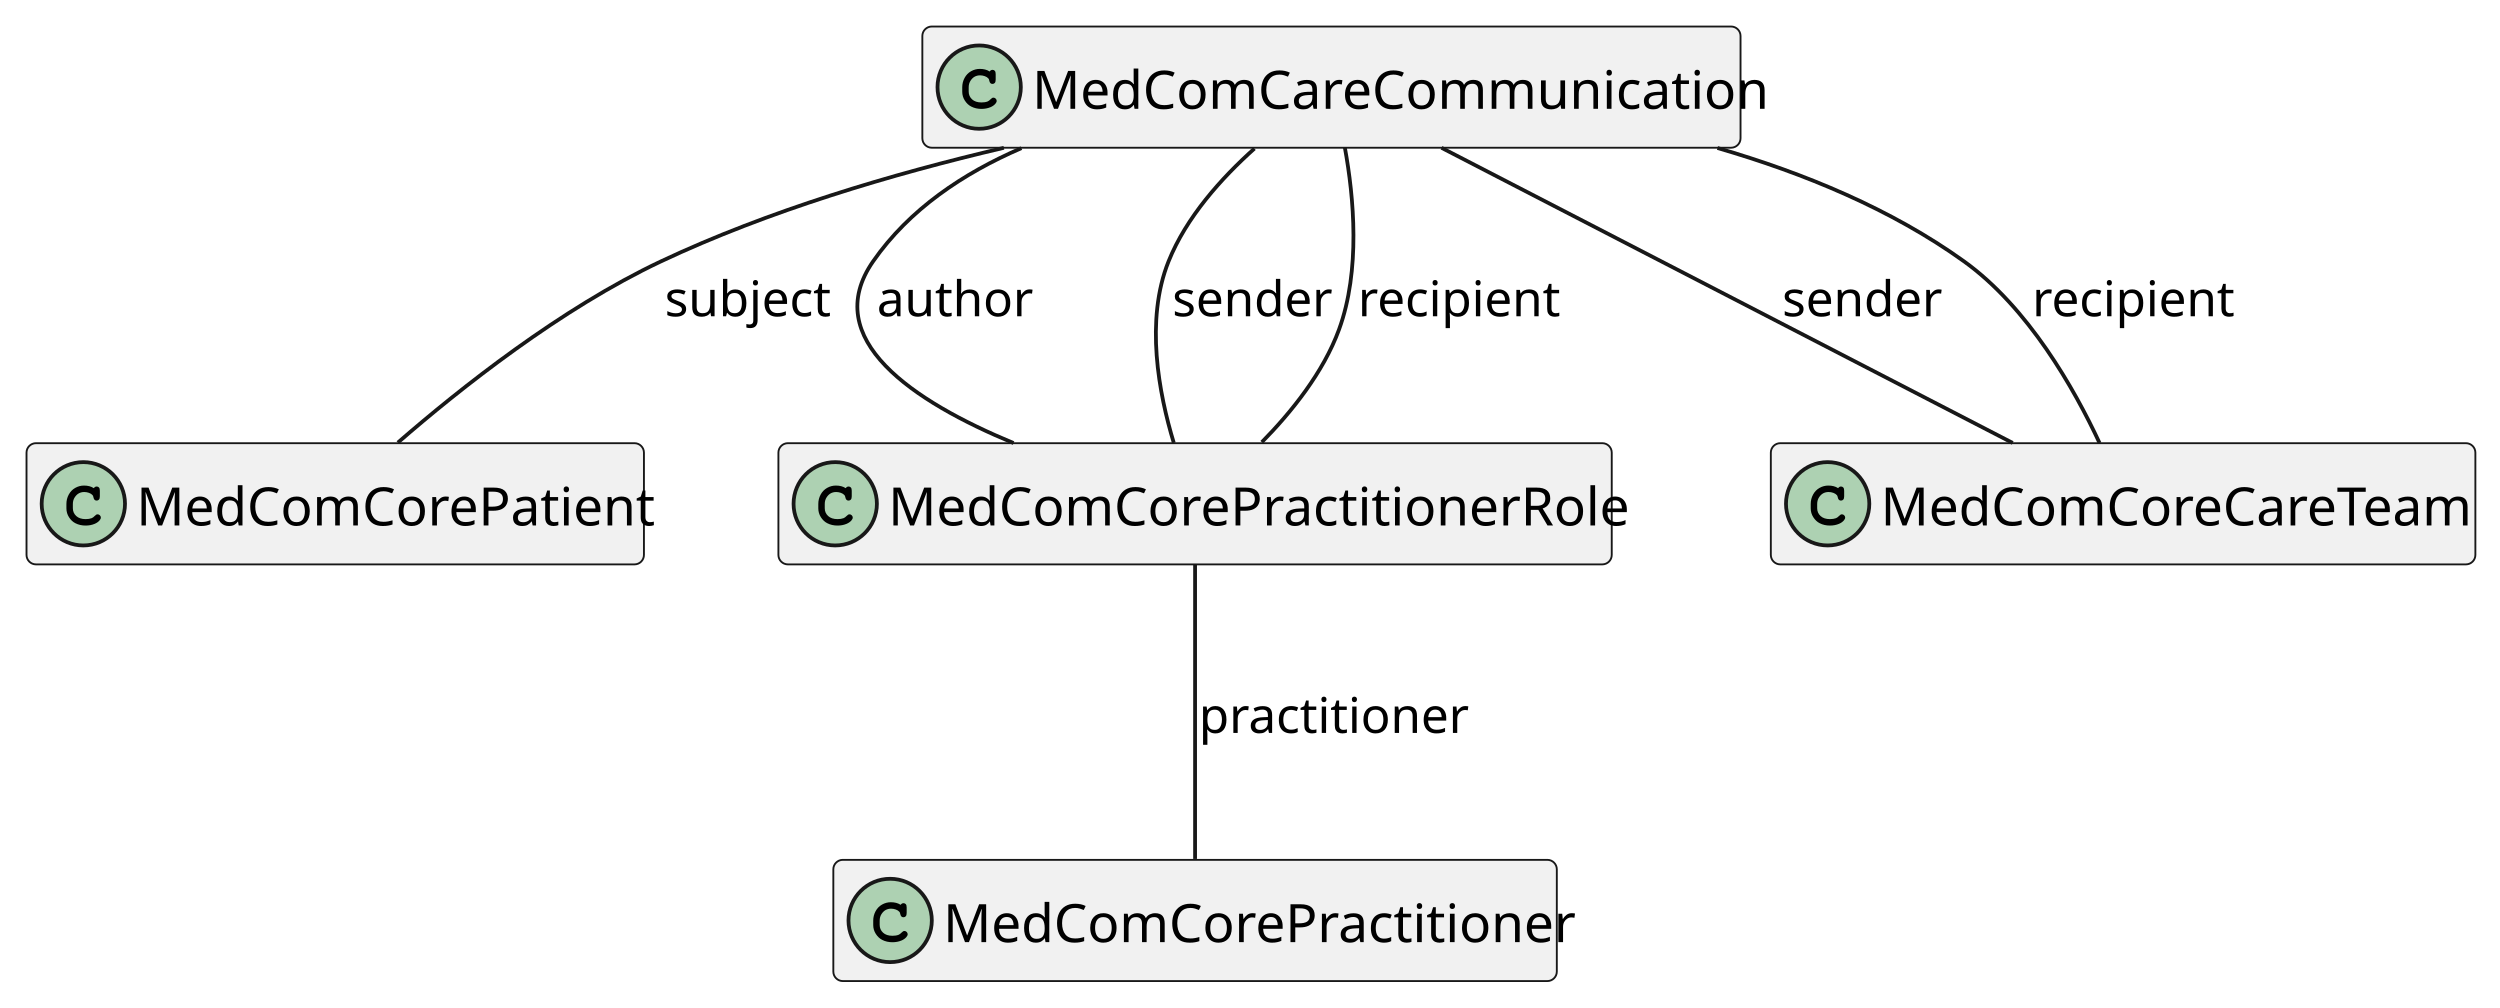
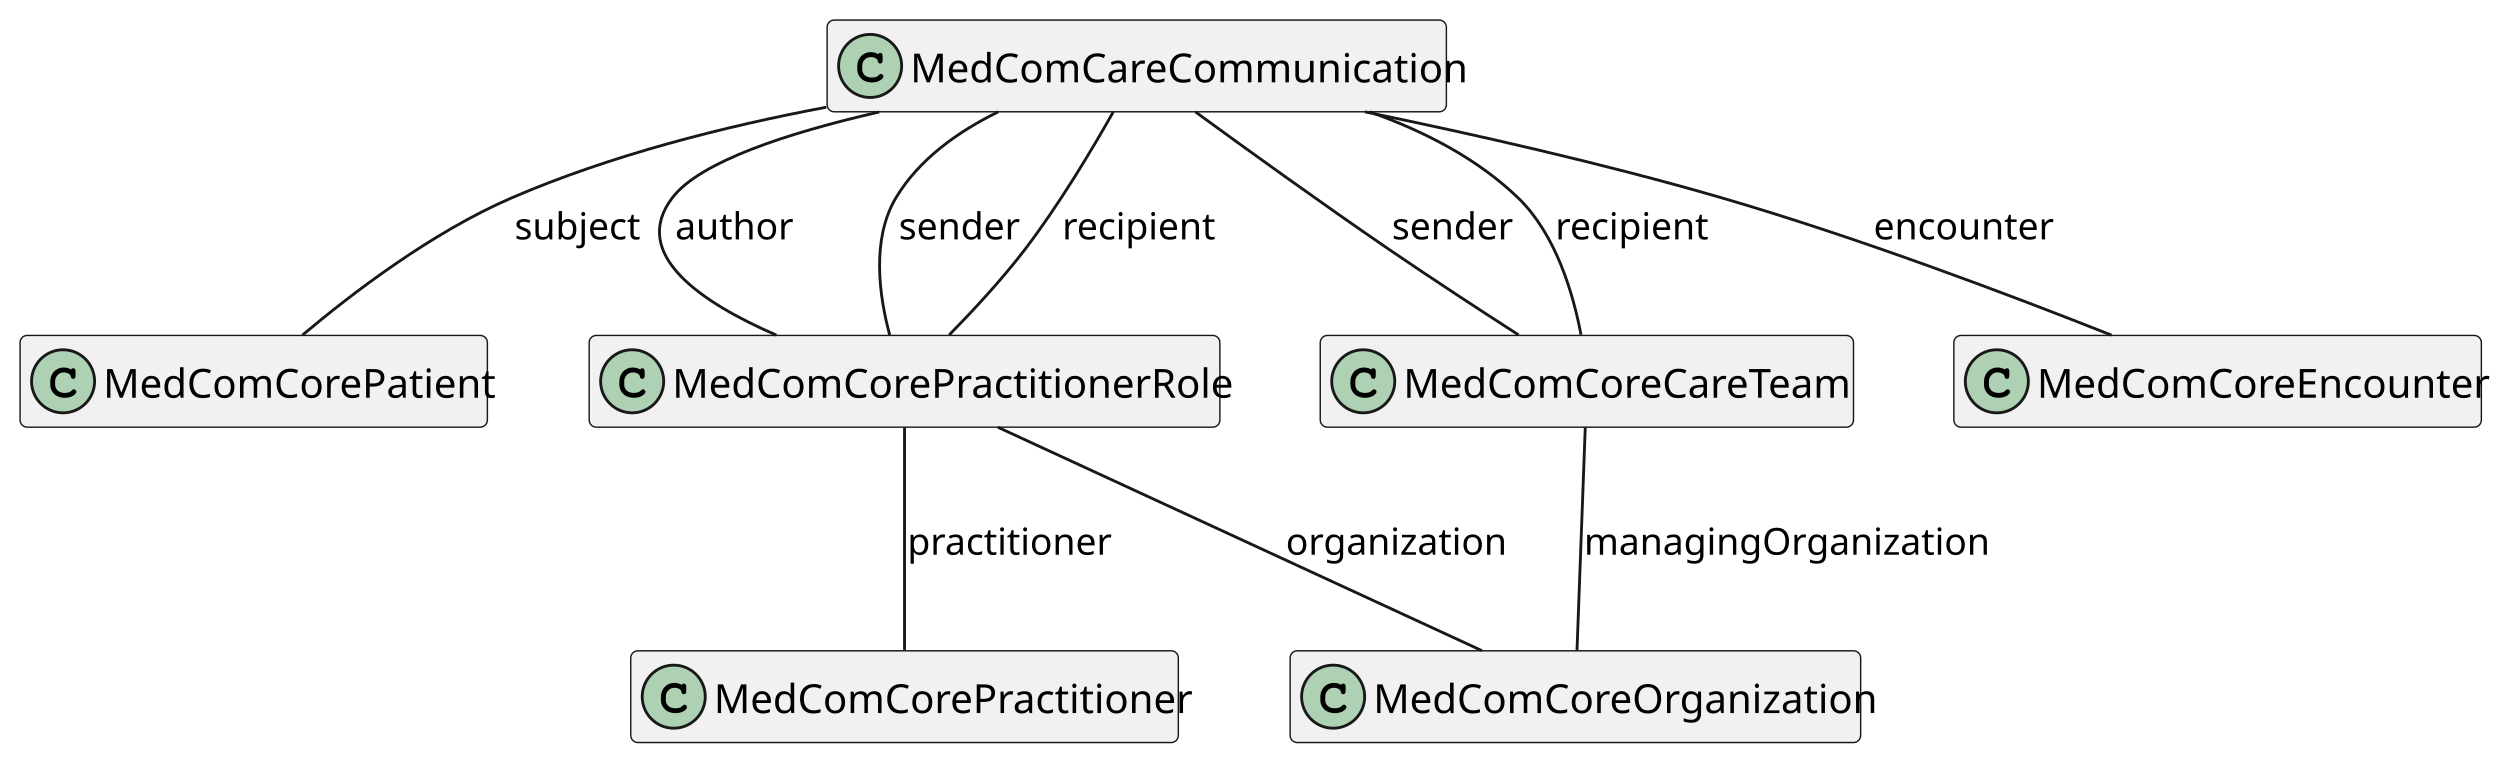
- <svg xmlns="http://www.w3.org/2000/svg" contentStyleType="text/css" height="266px" preserveAspectRatio="none" style="width:660px;height:266px;background:#FFFFFF;" version="1.1" viewBox="0 0 660 266" width="660px" zoomAndPan="magnify">
+ <svg xmlns="http://www.w3.org/2000/svg" contentStyleType="text/css" height="266px" preserveAspectRatio="none" style="width:872px;height:266px;background:#FFFFFF;" version="1.1" viewBox="0 0 872 266" width="872px" zoomAndPan="magnify">
  <defs />
  <g>
    <g id="elem_communication">
-       <rect codeLine="4" fill="#F1F1F1" height="32" id="communication" rx="2.5" ry="2.5" style="stroke:#181818;stroke-width:0.5;" width="216" x="243.5" y="7" />
-       <ellipse cx="258.5" cy="23" fill="#ADD1B2" rx="11" ry="11" style="stroke:#181818;stroke-width:1.0;" />
-       <path d="M261.266,18.875 Q261.422,18.656 261.609,18.547 Q261.797,18.438 262.016,18.438 Q262.391,18.438 262.625,18.695 Q262.859,18.953 262.859,19.562 L262.859,21.016 Q262.859,21.625 262.625,21.891 Q262.391,22.156 262.016,22.156 Q261.672,22.156 261.469,21.953 Q261.266,21.766 261.156,21.25 Q261.109,20.891 260.922,20.703 Q260.594,20.328 259.984,20.109 Q259.375,19.891 258.75,19.891 Q257.984,19.891 257.352,20.219 Q256.719,20.547 256.227,21.297 Q255.734,22.047 255.734,23.078 L255.734,24.172 Q255.734,25.406 256.625,26.227 Q257.516,27.047 259.109,27.047 Q260.047,27.047 260.703,26.797 Q261.094,26.641 261.516,26.203 Q261.781,25.938 261.93,25.859 Q262.078,25.781 262.281,25.781 Q262.609,25.781 262.867,26.039 Q263.125,26.297 263.125,26.641 Q263.125,26.984 262.781,27.391 Q262.281,27.969 261.484,28.297 Q260.406,28.75 259.109,28.75 Q257.594,28.75 256.391,28.125 Q255.406,27.625 254.719,26.555 Q254.031,25.484 254.031,24.203 L254.031,23.047 Q254.031,21.719 254.648,20.57 Q255.266,19.422 256.359,18.805 Q257.453,18.188 258.688,18.188 Q259.422,18.188 260.07,18.352 Q260.719,18.516 261.266,18.875 Z " fill="#000000" />
-       <text fill="#000000" font-family="sans-serif" font-size="14" lengthAdjust="spacing" textLength="184" x="272.5" y="28.729">MedComCareCommunication</text>
+       <rect codeLine="4" fill="#F1F1F1" height="32" id="communication" rx="2.5" ry="2.5" style="stroke:#181818;stroke-width:0.5;" width="216" x="288.5" y="7" />
+       <ellipse cx="303.5" cy="23" fill="#ADD1B2" rx="11" ry="11" style="stroke:#181818;stroke-width:1.0;" />
+       <path d="M306.266,18.875 Q306.422,18.656 306.609,18.547 Q306.797,18.438 307.016,18.438 Q307.391,18.438 307.625,18.703 Q307.859,18.953 307.859,19.562 L307.859,21.016 Q307.859,21.625 307.625,21.891 Q307.391,22.156 307.016,22.156 Q306.672,22.156 306.469,21.953 Q306.266,21.766 306.156,21.25 Q306.109,20.891 305.922,20.703 Q305.594,20.328 304.984,20.109 Q304.375,19.891 303.75,19.891 Q302.984,19.891 302.344,20.219 Q301.719,20.547 301.219,21.297 Q300.734,22.047 300.734,23.078 L300.734,24.172 Q300.734,25.406 301.625,26.234 Q302.516,27.047 304.109,27.047 Q305.047,27.047 305.703,26.797 Q306.094,26.641 306.516,26.203 Q306.781,25.938 306.922,25.859 Q307.078,25.781 307.281,25.781 Q307.609,25.781 307.859,26.047 Q308.125,26.297 308.125,26.641 Q308.125,26.984 307.781,27.391 Q307.281,27.969 306.484,28.297 Q305.406,28.75 304.109,28.75 Q302.594,28.75 301.391,28.125 Q300.406,27.625 299.719,26.562 Q299.031,25.484 299.031,24.203 L299.031,23.047 Q299.031,21.719 299.641,20.578 Q300.266,19.422 301.359,18.812 Q302.453,18.188 303.688,18.188 Q304.422,18.188 305.062,18.359 Q305.719,18.516 306.266,18.875 Z " fill="#000000" />
+       <text fill="#000000" font-family="sans-serif" font-size="14" lengthAdjust="spacing" textLength="184" x="317.5" y="28.729">MedComCareCommunication</text>
    </g>
    <g id="elem_patient">
      <rect codeLine="5" fill="#F1F1F1" height="32" id="patient" rx="2.5" ry="2.5" style="stroke:#181818;stroke-width:0.5;" width="163" x="7" y="117" />
      <ellipse cx="22" cy="133" fill="#ADD1B2" rx="11" ry="11" style="stroke:#181818;stroke-width:1.0;" />
-       <path d="M24.766,128.875 Q24.922,128.656 25.109,128.547 Q25.297,128.438 25.516,128.438 Q25.891,128.438 26.125,128.695 Q26.359,128.953 26.359,129.562 L26.359,131.016 Q26.359,131.625 26.125,131.891 Q25.891,132.156 25.516,132.156 Q25.172,132.156 24.969,131.953 Q24.766,131.766 24.656,131.25 Q24.609,130.891 24.422,130.703 Q24.094,130.328 23.484,130.109 Q22.875,129.891 22.25,129.891 Q21.484,129.891 20.852,130.219 Q20.219,130.547 19.727,131.297 Q19.234,132.047 19.234,133.078 L19.234,134.172 Q19.234,135.406 20.125,136.227 Q21.016,137.047 22.609,137.047 Q23.547,137.047 24.203,136.797 Q24.594,136.641 25.016,136.203 Q25.281,135.938 25.43,135.859 Q25.578,135.781 25.781,135.781 Q26.109,135.781 26.367,136.039 Q26.625,136.297 26.625,136.641 Q26.625,136.984 26.281,137.391 Q25.781,137.969 24.984,138.297 Q23.906,138.75 22.609,138.75 Q21.094,138.75 19.891,138.125 Q18.906,137.625 18.219,136.555 Q17.531,135.484 17.531,134.203 L17.531,133.047 Q17.531,131.719 18.148,130.57 Q18.766,129.422 19.859,128.805 Q20.953,128.188 22.188,128.188 Q22.922,128.188 23.57,128.352 Q24.219,128.516 24.766,128.875 Z " fill="#000000" />
+       <path d="M24.766,128.875 Q24.922,128.656 25.109,128.547 Q25.297,128.438 25.516,128.438 Q25.891,128.438 26.125,128.703 Q26.359,128.953 26.359,129.562 L26.359,131.016 Q26.359,131.625 26.125,131.891 Q25.891,132.156 25.516,132.156 Q25.172,132.156 24.969,131.953 Q24.766,131.766 24.656,131.25 Q24.609,130.891 24.422,130.703 Q24.094,130.328 23.484,130.109 Q22.875,129.891 22.25,129.891 Q21.484,129.891 20.844,130.219 Q20.219,130.547 19.719,131.297 Q19.234,132.047 19.234,133.078 L19.234,134.172 Q19.234,135.406 20.125,136.234 Q21.016,137.047 22.609,137.047 Q23.547,137.047 24.203,136.797 Q24.594,136.641 25.016,136.203 Q25.281,135.938 25.422,135.859 Q25.578,135.781 25.781,135.781 Q26.109,135.781 26.359,136.047 Q26.625,136.297 26.625,136.641 Q26.625,136.984 26.281,137.391 Q25.781,137.969 24.984,138.297 Q23.906,138.75 22.609,138.75 Q21.094,138.75 19.891,138.125 Q18.906,137.625 18.219,136.562 Q17.531,135.484 17.531,134.203 L17.531,133.047 Q17.531,131.719 18.141,130.578 Q18.766,129.422 19.859,128.812 Q20.953,128.188 22.188,128.188 Q22.922,128.188 23.562,128.359 Q24.219,128.516 24.766,128.875 Z " fill="#000000" />
      <text fill="#000000" font-family="sans-serif" font-size="14" lengthAdjust="spacing" textLength="131" x="36" y="138.728">MedComCorePatient</text>
    </g>
    <g id="elem_pracRole">
      <rect codeLine="6" fill="#F1F1F1" height="32" id="pracRole" rx="2.5" ry="2.5" style="stroke:#181818;stroke-width:0.5;" width="220" x="205.5" y="117" />
      <ellipse cx="220.5" cy="133" fill="#ADD1B2" rx="11" ry="11" style="stroke:#181818;stroke-width:1.0;" />
-       <path d="M223.266,128.875 Q223.422,128.656 223.609,128.547 Q223.797,128.438 224.016,128.438 Q224.391,128.438 224.625,128.695 Q224.859,128.953 224.859,129.562 L224.859,131.016 Q224.859,131.625 224.625,131.891 Q224.391,132.156 224.016,132.156 Q223.672,132.156 223.469,131.953 Q223.266,131.766 223.156,131.25 Q223.109,130.891 222.922,130.703 Q222.594,130.328 221.984,130.109 Q221.375,129.891 220.75,129.891 Q219.984,129.891 219.352,130.219 Q218.719,130.547 218.227,131.297 Q217.734,132.047 217.734,133.078 L217.734,134.172 Q217.734,135.406 218.625,136.227 Q219.516,137.047 221.109,137.047 Q222.047,137.047 222.703,136.797 Q223.094,136.641 223.516,136.203 Q223.781,135.938 223.93,135.859 Q224.078,135.781 224.281,135.781 Q224.609,135.781 224.867,136.039 Q225.125,136.297 225.125,136.641 Q225.125,136.984 224.781,137.391 Q224.281,137.969 223.484,138.297 Q222.406,138.75 221.109,138.75 Q219.594,138.75 218.391,138.125 Q217.406,137.625 216.719,136.555 Q216.031,135.484 216.031,134.203 L216.031,133.047 Q216.031,131.719 216.648,130.57 Q217.266,129.422 218.359,128.805 Q219.453,128.188 220.688,128.188 Q221.422,128.188 222.07,128.352 Q222.719,128.516 223.266,128.875 Z " fill="#000000" />
+       <path d="M223.266,128.875 Q223.422,128.656 223.609,128.547 Q223.797,128.438 224.016,128.438 Q224.391,128.438 224.625,128.703 Q224.859,128.953 224.859,129.562 L224.859,131.016 Q224.859,131.625 224.625,131.891 Q224.391,132.156 224.016,132.156 Q223.672,132.156 223.469,131.953 Q223.266,131.766 223.156,131.25 Q223.109,130.891 222.922,130.703 Q222.594,130.328 221.984,130.109 Q221.375,129.891 220.75,129.891 Q219.984,129.891 219.344,130.219 Q218.719,130.547 218.219,131.297 Q217.734,132.047 217.734,133.078 L217.734,134.172 Q217.734,135.406 218.625,136.234 Q219.516,137.047 221.109,137.047 Q222.047,137.047 222.703,136.797 Q223.094,136.641 223.516,136.203 Q223.781,135.938 223.922,135.859 Q224.078,135.781 224.281,135.781 Q224.609,135.781 224.859,136.047 Q225.125,136.297 225.125,136.641 Q225.125,136.984 224.781,137.391 Q224.281,137.969 223.484,138.297 Q222.406,138.75 221.109,138.75 Q219.594,138.75 218.391,138.125 Q217.406,137.625 216.719,136.562 Q216.031,135.484 216.031,134.203 L216.031,133.047 Q216.031,131.719 216.641,130.578 Q217.266,129.422 218.359,128.812 Q219.453,128.188 220.688,128.188 Q221.422,128.188 222.062,128.359 Q222.719,128.516 223.266,128.875 Z " fill="#000000" />
      <text fill="#000000" font-family="sans-serif" font-size="14" lengthAdjust="spacing" textLength="188" x="234.5" y="138.728">MedComCorePractitionerRole</text>
    </g>
    <g id="elem_careteam">
-       <rect codeLine="7" fill="#F1F1F1" height="32" id="careteam" rx="2.5" ry="2.5" style="stroke:#181818;stroke-width:0.5;" width="186" x="467.5" y="117" />
-       <ellipse cx="482.5" cy="133" fill="#ADD1B2" rx="11" ry="11" style="stroke:#181818;stroke-width:1.0;" />
-       <path d="M485.266,128.875 Q485.422,128.656 485.609,128.547 Q485.797,128.438 486.016,128.438 Q486.391,128.438 486.625,128.695 Q486.859,128.953 486.859,129.562 L486.859,131.016 Q486.859,131.625 486.625,131.891 Q486.391,132.156 486.016,132.156 Q485.672,132.156 485.469,131.953 Q485.266,131.766 485.156,131.25 Q485.109,130.891 484.922,130.703 Q484.594,130.328 483.984,130.109 Q483.375,129.891 482.75,129.891 Q481.984,129.891 481.352,130.219 Q480.719,130.547 480.227,131.297 Q479.734,132.047 479.734,133.078 L479.734,134.172 Q479.734,135.406 480.625,136.227 Q481.516,137.047 483.109,137.047 Q484.047,137.047 484.703,136.797 Q485.094,136.641 485.516,136.203 Q485.781,135.938 485.93,135.859 Q486.078,135.781 486.281,135.781 Q486.609,135.781 486.867,136.039 Q487.125,136.297 487.125,136.641 Q487.125,136.984 486.781,137.391 Q486.281,137.969 485.484,138.297 Q484.406,138.75 483.109,138.75 Q481.594,138.75 480.391,138.125 Q479.406,137.625 478.719,136.555 Q478.031,135.484 478.031,134.203 L478.031,133.047 Q478.031,131.719 478.648,130.57 Q479.266,129.422 480.359,128.805 Q481.453,128.188 482.688,128.188 Q483.422,128.188 484.07,128.352 Q484.719,128.516 485.266,128.875 Z " fill="#000000" />
-       <text fill="#000000" font-family="sans-serif" font-size="14" lengthAdjust="spacing" textLength="154" x="496.5" y="138.728">MedComCoreCareTeam</text>
+       <rect codeLine="7" fill="#F1F1F1" height="32" id="careteam" rx="2.5" ry="2.5" style="stroke:#181818;stroke-width:0.5;" width="186" x="460.5" y="117" />
+       <ellipse cx="475.5" cy="133" fill="#ADD1B2" rx="11" ry="11" style="stroke:#181818;stroke-width:1.0;" />
+       <path d="M478.266,128.875 Q478.422,128.656 478.609,128.547 Q478.797,128.438 479.016,128.438 Q479.391,128.438 479.625,128.703 Q479.859,128.953 479.859,129.562 L479.859,131.016 Q479.859,131.625 479.625,131.891 Q479.391,132.156 479.016,132.156 Q478.672,132.156 478.469,131.953 Q478.266,131.766 478.156,131.25 Q478.109,130.891 477.922,130.703 Q477.594,130.328 476.984,130.109 Q476.375,129.891 475.75,129.891 Q474.984,129.891 474.344,130.219 Q473.719,130.547 473.219,131.297 Q472.734,132.047 472.734,133.078 L472.734,134.172 Q472.734,135.406 473.625,136.234 Q474.516,137.047 476.109,137.047 Q477.047,137.047 477.703,136.797 Q478.094,136.641 478.516,136.203 Q478.781,135.938 478.922,135.859 Q479.078,135.781 479.281,135.781 Q479.609,135.781 479.859,136.047 Q480.125,136.297 480.125,136.641 Q480.125,136.984 479.781,137.391 Q479.281,137.969 478.484,138.297 Q477.406,138.75 476.109,138.75 Q474.594,138.75 473.391,138.125 Q472.406,137.625 471.719,136.562 Q471.031,135.484 471.031,134.203 L471.031,133.047 Q471.031,131.719 471.641,130.578 Q472.266,129.422 473.359,128.812 Q474.453,128.188 475.688,128.188 Q476.422,128.188 477.062,128.359 Q477.719,128.516 478.266,128.875 Z " fill="#000000" />
+       <text fill="#000000" font-family="sans-serif" font-size="14" lengthAdjust="spacing" textLength="154" x="489.5" y="138.728">MedComCoreCareTeam</text>
    </g>
    <g id="elem_author">
      <rect codeLine="8" fill="#F1F1F1" height="32" id="author" rx="2.5" ry="2.5" style="stroke:#181818;stroke-width:0.5;" width="191" x="220" y="227" />
      <ellipse cx="235" cy="243" fill="#ADD1B2" rx="11" ry="11" style="stroke:#181818;stroke-width:1.0;" />
-       <path d="M237.766,238.875 Q237.922,238.656 238.109,238.547 Q238.297,238.438 238.516,238.438 Q238.891,238.438 239.125,238.695 Q239.359,238.953 239.359,239.562 L239.359,241.016 Q239.359,241.625 239.125,241.891 Q238.891,242.156 238.516,242.156 Q238.172,242.156 237.969,241.953 Q237.766,241.766 237.656,241.25 Q237.609,240.891 237.422,240.703 Q237.094,240.328 236.484,240.109 Q235.875,239.891 235.25,239.891 Q234.484,239.891 233.852,240.219 Q233.219,240.547 232.727,241.297 Q232.234,242.047 232.234,243.078 L232.234,244.172 Q232.234,245.406 233.125,246.227 Q234.016,247.047 235.609,247.047 Q236.547,247.047 237.203,246.797 Q237.594,246.641 238.016,246.203 Q238.281,245.938 238.43,245.859 Q238.578,245.781 238.781,245.781 Q239.109,245.781 239.367,246.039 Q239.625,246.297 239.625,246.641 Q239.625,246.984 239.281,247.391 Q238.781,247.969 237.984,248.297 Q236.906,248.75 235.609,248.75 Q234.094,248.75 232.891,248.125 Q231.906,247.625 231.219,246.555 Q230.531,245.484 230.531,244.203 L230.531,243.047 Q230.531,241.719 231.148,240.57 Q231.766,239.422 232.859,238.805 Q233.953,238.188 235.188,238.188 Q235.922,238.188 236.57,238.352 Q237.219,238.516 237.766,238.875 Z " fill="#000000" />
+       <path d="M237.766,238.875 Q237.922,238.656 238.109,238.547 Q238.297,238.438 238.516,238.438 Q238.891,238.438 239.125,238.703 Q239.359,238.953 239.359,239.562 L239.359,241.016 Q239.359,241.625 239.125,241.891 Q238.891,242.156 238.516,242.156 Q238.172,242.156 237.969,241.953 Q237.766,241.766 237.656,241.25 Q237.609,240.891 237.422,240.703 Q237.094,240.328 236.484,240.109 Q235.875,239.891 235.25,239.891 Q234.484,239.891 233.844,240.219 Q233.219,240.547 232.719,241.297 Q232.234,242.047 232.234,243.078 L232.234,244.172 Q232.234,245.406 233.125,246.234 Q234.016,247.047 235.609,247.047 Q236.547,247.047 237.203,246.797 Q237.594,246.641 238.016,246.203 Q238.281,245.938 238.422,245.859 Q238.578,245.781 238.781,245.781 Q239.109,245.781 239.359,246.047 Q239.625,246.297 239.625,246.641 Q239.625,246.984 239.281,247.391 Q238.781,247.969 237.984,248.297 Q236.906,248.75 235.609,248.75 Q234.094,248.75 232.891,248.125 Q231.906,247.625 231.219,246.562 Q230.531,245.484 230.531,244.203 L230.531,243.047 Q230.531,241.719 231.141,240.578 Q231.766,239.422 232.859,238.812 Q233.953,238.188 235.188,238.188 Q235.922,238.188 236.562,238.359 Q237.219,238.516 237.766,238.875 Z " fill="#000000" />
      <text fill="#000000" font-family="sans-serif" font-size="14" lengthAdjust="spacing" textLength="159" x="249" y="248.728">MedComCorePractitioner</text>
    </g>
+     <g id="elem_encounter">
+       <rect codeLine="9" fill="#F1F1F1" height="32" id="encounter" rx="2.5" ry="2.5" style="stroke:#181818;stroke-width:0.5;" width="184" x="681.5" y="117" />
+       <ellipse cx="696.5" cy="133" fill="#ADD1B2" rx="11" ry="11" style="stroke:#181818;stroke-width:1.0;" />
+       <path d="M699.266,128.875 Q699.422,128.656 699.609,128.547 Q699.797,128.438 700.016,128.438 Q700.391,128.438 700.625,128.703 Q700.859,128.953 700.859,129.562 L700.859,131.016 Q700.859,131.625 700.625,131.891 Q700.391,132.156 700.016,132.156 Q699.672,132.156 699.469,131.953 Q699.266,131.766 699.156,131.25 Q699.109,130.891 698.922,130.703 Q698.594,130.328 697.984,130.109 Q697.375,129.891 696.75,129.891 Q695.984,129.891 695.344,130.219 Q694.719,130.547 694.219,131.297 Q693.734,132.047 693.734,133.078 L693.734,134.172 Q693.734,135.406 694.625,136.234 Q695.516,137.047 697.109,137.047 Q698.047,137.047 698.703,136.797 Q699.094,136.641 699.516,136.203 Q699.781,135.938 699.922,135.859 Q700.078,135.781 700.281,135.781 Q700.609,135.781 700.859,136.047 Q701.125,136.297 701.125,136.641 Q701.125,136.984 700.781,137.391 Q700.281,137.969 699.484,138.297 Q698.406,138.75 697.109,138.75 Q695.594,138.75 694.391,138.125 Q693.406,137.625 692.719,136.562 Q692.031,135.484 692.031,134.203 L692.031,133.047 Q692.031,131.719 692.641,130.578 Q693.266,129.422 694.359,128.812 Q695.453,128.188 696.688,128.188 Q697.422,128.188 698.062,128.359 Q698.719,128.516 699.266,128.875 Z " fill="#000000" />
+       <text fill="#000000" font-family="sans-serif" font-size="14" lengthAdjust="spacing" textLength="152" x="710.5" y="138.728">MedComCoreEncounter</text>
+     </g>
+     <g id="elem_organization">
+       <rect codeLine="10" fill="#F1F1F1" height="32" id="organization" rx="2.5" ry="2.5" style="stroke:#181818;stroke-width:0.5;" width="199" x="450" y="227" />
+       <ellipse cx="465" cy="243" fill="#ADD1B2" rx="11" ry="11" style="stroke:#181818;stroke-width:1.0;" />
+       <path d="M467.766,238.875 Q467.922,238.656 468.109,238.547 Q468.297,238.438 468.516,238.438 Q468.891,238.438 469.125,238.703 Q469.359,238.953 469.359,239.562 L469.359,241.016 Q469.359,241.625 469.125,241.891 Q468.891,242.156 468.516,242.156 Q468.172,242.156 467.969,241.953 Q467.766,241.766 467.656,241.25 Q467.609,240.891 467.422,240.703 Q467.094,240.328 466.484,240.109 Q465.875,239.891 465.25,239.891 Q464.484,239.891 463.844,240.219 Q463.219,240.547 462.719,241.297 Q462.234,242.047 462.234,243.078 L462.234,244.172 Q462.234,245.406 463.125,246.234 Q464.016,247.047 465.609,247.047 Q466.547,247.047 467.203,246.797 Q467.594,246.641 468.016,246.203 Q468.281,245.938 468.422,245.859 Q468.578,245.781 468.781,245.781 Q469.109,245.781 469.359,246.047 Q469.625,246.297 469.625,246.641 Q469.625,246.984 469.281,247.391 Q468.781,247.969 467.984,248.297 Q466.906,248.75 465.609,248.75 Q464.094,248.75 462.891,248.125 Q461.906,247.625 461.219,246.562 Q460.531,245.484 460.531,244.203 L460.531,243.047 Q460.531,241.719 461.141,240.578 Q461.766,239.422 462.859,238.812 Q463.953,238.188 465.188,238.188 Q465.922,238.188 466.562,238.359 Q467.219,238.516 467.766,238.875 Z " fill="#000000" />
+       <text fill="#000000" font-family="sans-serif" font-size="14" lengthAdjust="spacing" textLength="167" x="479" y="248.728">MedComCoreOrganization</text>
+     </g>
+     <g id="link_communication_encounter">
+       <path codeLine="14" d="M476.07,39.01 C514.04,46.81 559.93,57.19 600.5,69 C648.22,82.89 701.8,103.15 736.51,116.92 " fill="none" id="communication-encounter" style="stroke:#181818;stroke-width:1.0;" />
+       <text fill="#000000" font-family="sans-serif" font-size="13" lengthAdjust="spacing" textLength="57" x="653.5" y="83.495">encounter</text>
+     </g>
    <g id="link_communication_patient">
-       <path codeLine="12" d="M265.02,39.02 C235.46,45.95 202.75,55.68 174.5,69 C148.05,81.47 121.49,102.55 105.03,116.85 " fill="none" id="communication-patient" style="stroke:#181818;stroke-width:1.0;" />
-       <text fill="#000000" font-family="sans-serif" font-size="13" lengthAdjust="spacing" textLength="42" x="175.5" y="83.495">subject</text>
+       <path codeLine="15" d="M288.23,37.39 C252.35,44.15 212.83,54.19 178.5,69 C150.65,81.01 122.68,102.4 105.48,116.89 " fill="none" id="communication-patient" style="stroke:#181818;stroke-width:1.0;" />
+       <text fill="#000000" font-family="sans-serif" font-size="13" lengthAdjust="spacing" textLength="42" x="179.5" y="83.495">subject</text>
    </g>
    <g id="link_communication_pracRole">
-       <path codeLine="13" d="M269.65,39.11 C254.26,45.75 240.03,55.29 230.5,69 C216.24,89.51 241.12,106.01 267.58,116.97 " fill="none" id="communication-pracRole" style="stroke:#181818;stroke-width:1.0;" />
-       <text fill="#000000" font-family="sans-serif" font-size="13" lengthAdjust="spacing" textLength="36" x="231.5" y="83.495">author</text>
+       <path codeLine="16" d="M306.68,39.05 C274.64,46.39 244.08,56.39 234.5,69 C219.52,88.71 244.68,105.59 270.82,116.9 " fill="none" id="communication-pracRole" style="stroke:#181818;stroke-width:1.0;" />
+       <text fill="#000000" font-family="sans-serif" font-size="13" lengthAdjust="spacing" textLength="36" x="235.5" y="83.495">author</text>
    </g>
    <g id="link_communication_pracRole">
-       <path codeLine="16" d="M331.17,39.22 C322.43,47.04 313.16,57.37 308.5,69 C302.27,84.53 305.91,103.82 309.89,116.94 " fill="none" id="communication-pracRole-1" style="stroke:#181818;stroke-width:1.0;" />
-       <text fill="#000000" font-family="sans-serif" font-size="13" lengthAdjust="spacing" textLength="39" x="309.5" y="83.495">sender</text>
+       <path codeLine="19" d="M348.2,39.01 C334.22,45.84 320.57,55.52 312.5,69 C303.84,83.47 306.68,103.33 310.33,116.86 " fill="none" id="communication-pracRole-1" style="stroke:#181818;stroke-width:1.0;" />
+       <text fill="#000000" font-family="sans-serif" font-size="13" lengthAdjust="spacing" textLength="39" x="313.5" y="83.495">sender</text>
    </g>
    <g id="link_communication_pracRole">
-       <path codeLine="17" d="M355.05,39.01 C357.44,52.1 359.21,71.38 353.5,87 C349.36,98.33 340.96,108.78 333.11,116.75 " fill="none" id="communication-pracRole-2" style="stroke:#181818;stroke-width:1.0;" />
-       <text fill="#000000" font-family="sans-serif" font-size="13" lengthAdjust="spacing" textLength="49" x="358.5" y="83.495">recipient</text>
+       <path codeLine="20" d="M388.3,39.05 C380.9,52.17 369.37,71.47 357.5,87 C349.45,97.53 339.35,108.42 331.07,116.84 " fill="none" id="communication-pracRole-2" style="stroke:#181818;stroke-width:1.0;" />
+       <text fill="#000000" font-family="sans-serif" font-size="13" lengthAdjust="spacing" textLength="49" x="370.5" y="83.495">recipient</text>
    </g>
    <g id="link_communication_careteam">
-       <path codeLine="14" d="M380.56,39.02 C420.38,59.59 491.49,96.34 531.35,116.94 " fill="none" id="communication-careteam" style="stroke:#181818;stroke-width:1.0;" />
-       <text fill="#000000" font-family="sans-serif" font-size="13" lengthAdjust="spacing" textLength="39" x="470.5" y="83.495">sender</text>
+       <path codeLine="17" d="M416.95,39.02 C434.67,51.95 461.08,70.99 484.5,87 C499.38,97.17 516.32,108.23 529.7,116.84 " fill="none" id="communication-careteam" style="stroke:#181818;stroke-width:1.0;" />
+       <text fill="#000000" font-family="sans-serif" font-size="13" lengthAdjust="spacing" textLength="39" x="485.5" y="83.495">sender</text>
    </g>
    <g id="link_communication_careteam">
-       <path codeLine="15" d="M453.41,39.07 C476.25,45.7 499.36,55.25 518.5,69 C535.47,81.2 547.57,102.54 554.29,116.97 " fill="none" id="communication-careteam-1" style="stroke:#181818;stroke-width:1.0;" />
-       <text fill="#000000" font-family="sans-serif" font-size="13" lengthAdjust="spacing" textLength="49" x="536.5" y="83.495">recipient</text>
+       <path codeLine="18" d="M477.7,39.01 C496.51,45.65 515.19,55.22 529.5,69 C542.74,81.75 548.76,102.55 551.45,116.74 " fill="none" id="communication-careteam-1" style="stroke:#181818;stroke-width:1.0;" />
+       <text fill="#000000" font-family="sans-serif" font-size="13" lengthAdjust="spacing" textLength="49" x="542.5" y="83.495">recipient</text>
    </g>
    <g id="link_pracRole_author">
-       <path codeLine="18" d="M315.5,149.02 C315.5,169.53 315.5,206.13 315.5,226.76 " fill="none" id="pracRole-author" style="stroke:#181818;stroke-width:1.0;" />
+       <path codeLine="21" d="M315.5,149.02 C315.5,169.53 315.5,206.13 315.5,226.76 " fill="none" id="pracRole-author" style="stroke:#181818;stroke-width:1.0;" />
      <text fill="#000000" font-family="sans-serif" font-size="13" lengthAdjust="spacing" textLength="64" x="316.5" y="193.495">practitioner</text>
+     </g>
+     <g id="link_pracRole_organization">
+       <path codeLine="22" d="M348.04,149.02 C392.62,169.59 472.23,206.34 516.86,226.94 " fill="none" id="pracRole-organization" style="stroke:#181818;stroke-width:1.0;" />
+       <text fill="#000000" font-family="sans-serif" font-size="13" lengthAdjust="spacing" textLength="70" x="448.5" y="193.495">organization</text>
+     </g>
+     <g id="link_careteam_organization">
+       <path codeLine="23" d="M552.94,149.02 C552.18,169.53 550.83,206.13 550.06,226.76 " fill="none" id="careteam-organization" style="stroke:#181818;stroke-width:1.0;" />
+       <text fill="#000000" font-family="sans-serif" font-size="13" lengthAdjust="spacing" textLength="129" x="552.5" y="193.495">managingOrganization</text>
    </g>
  </g>
</svg>
